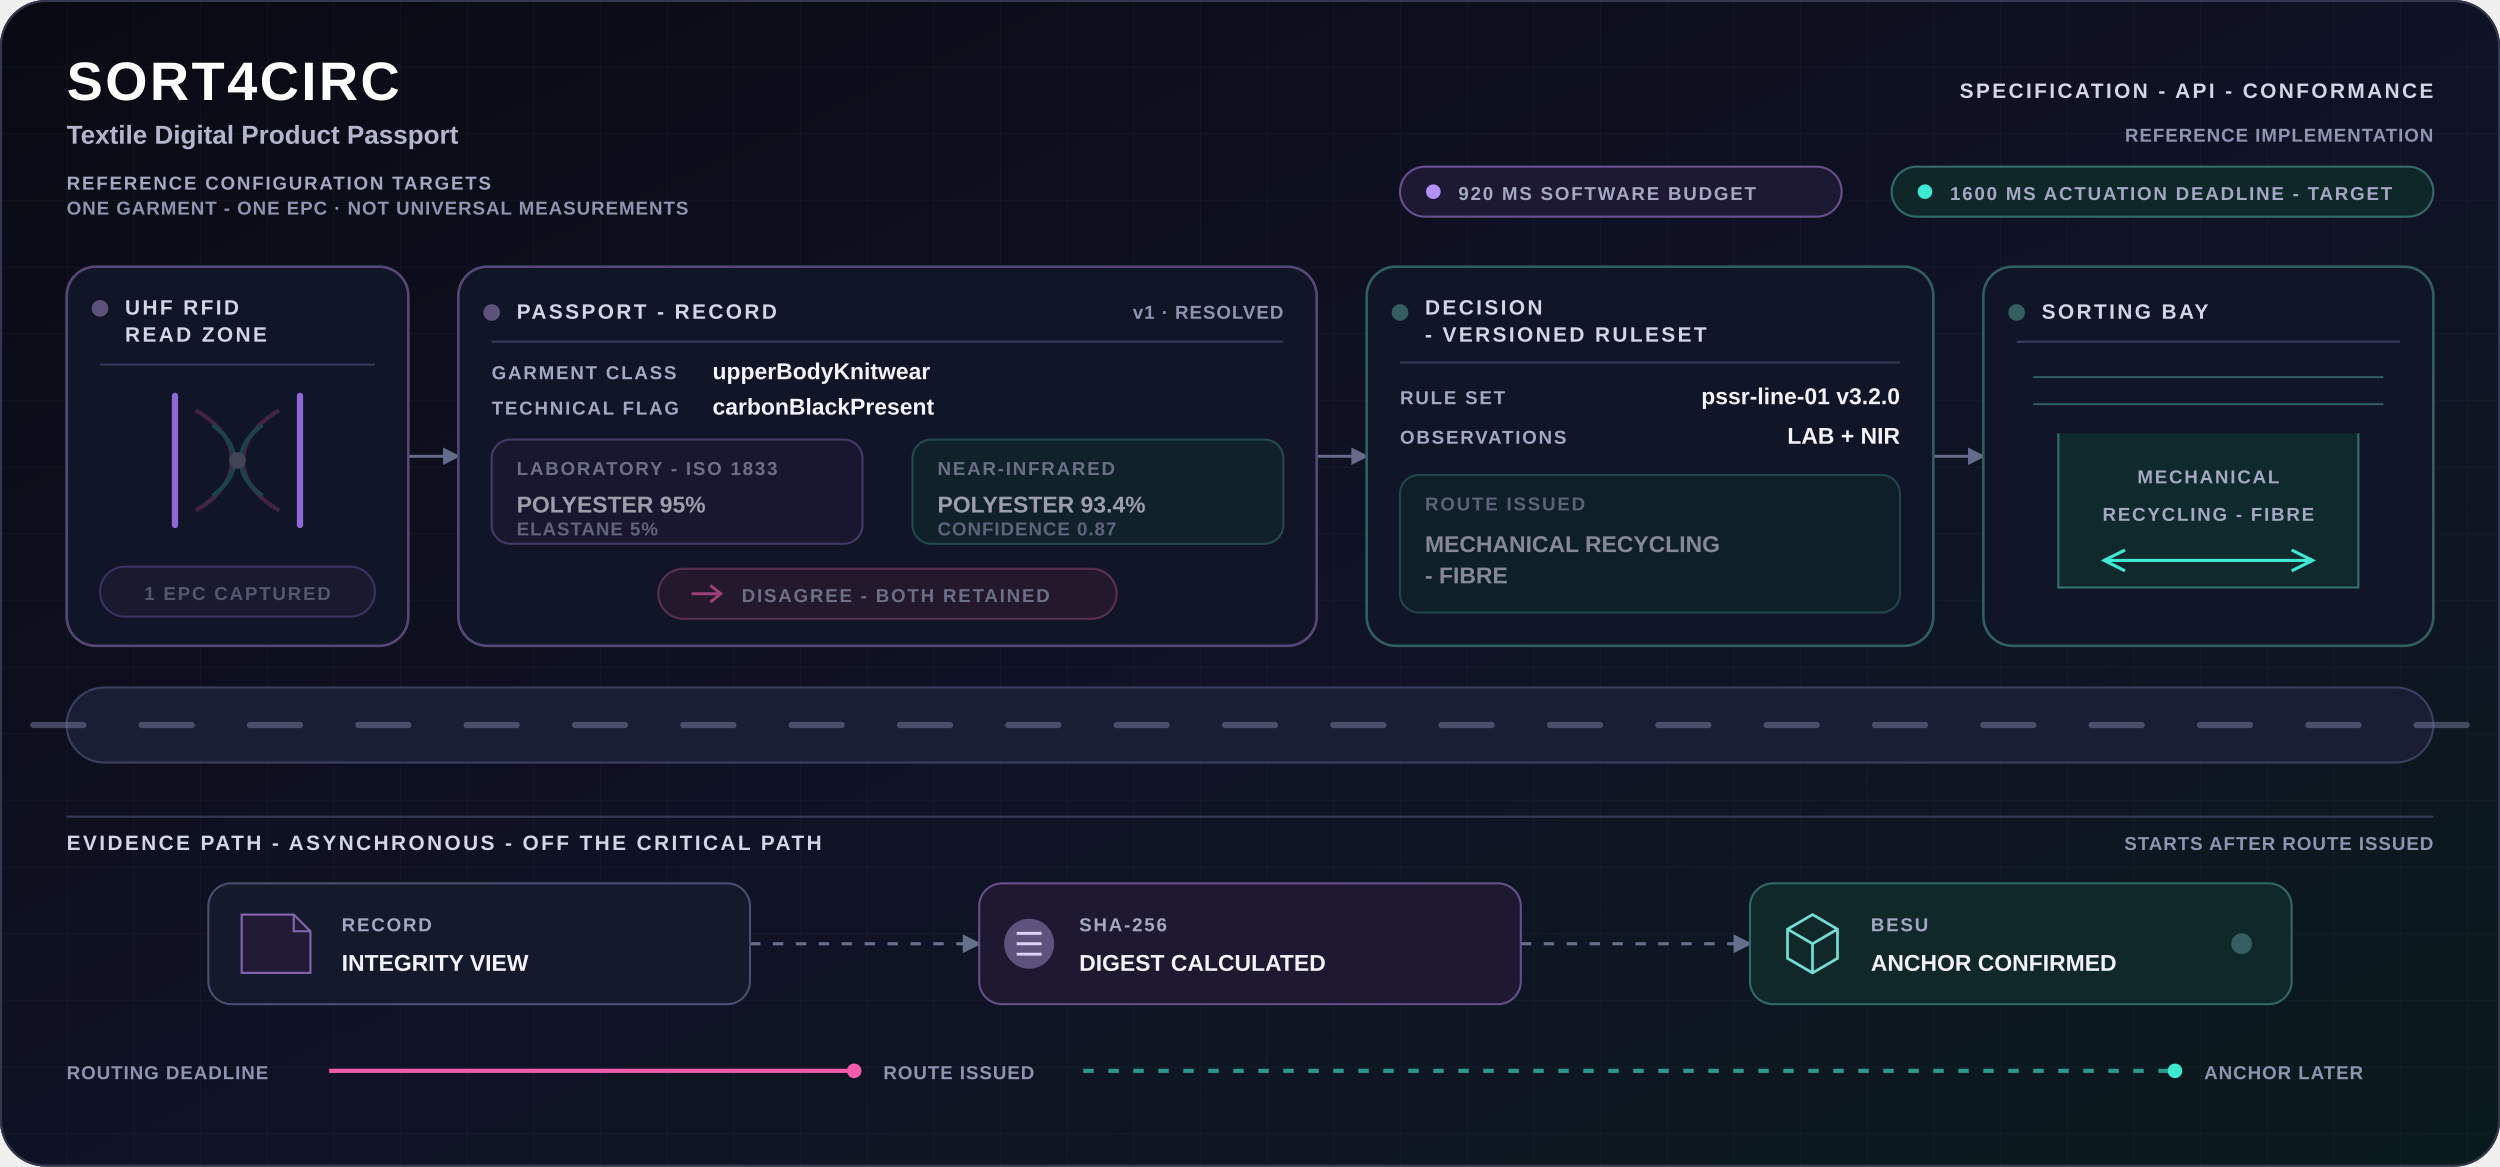
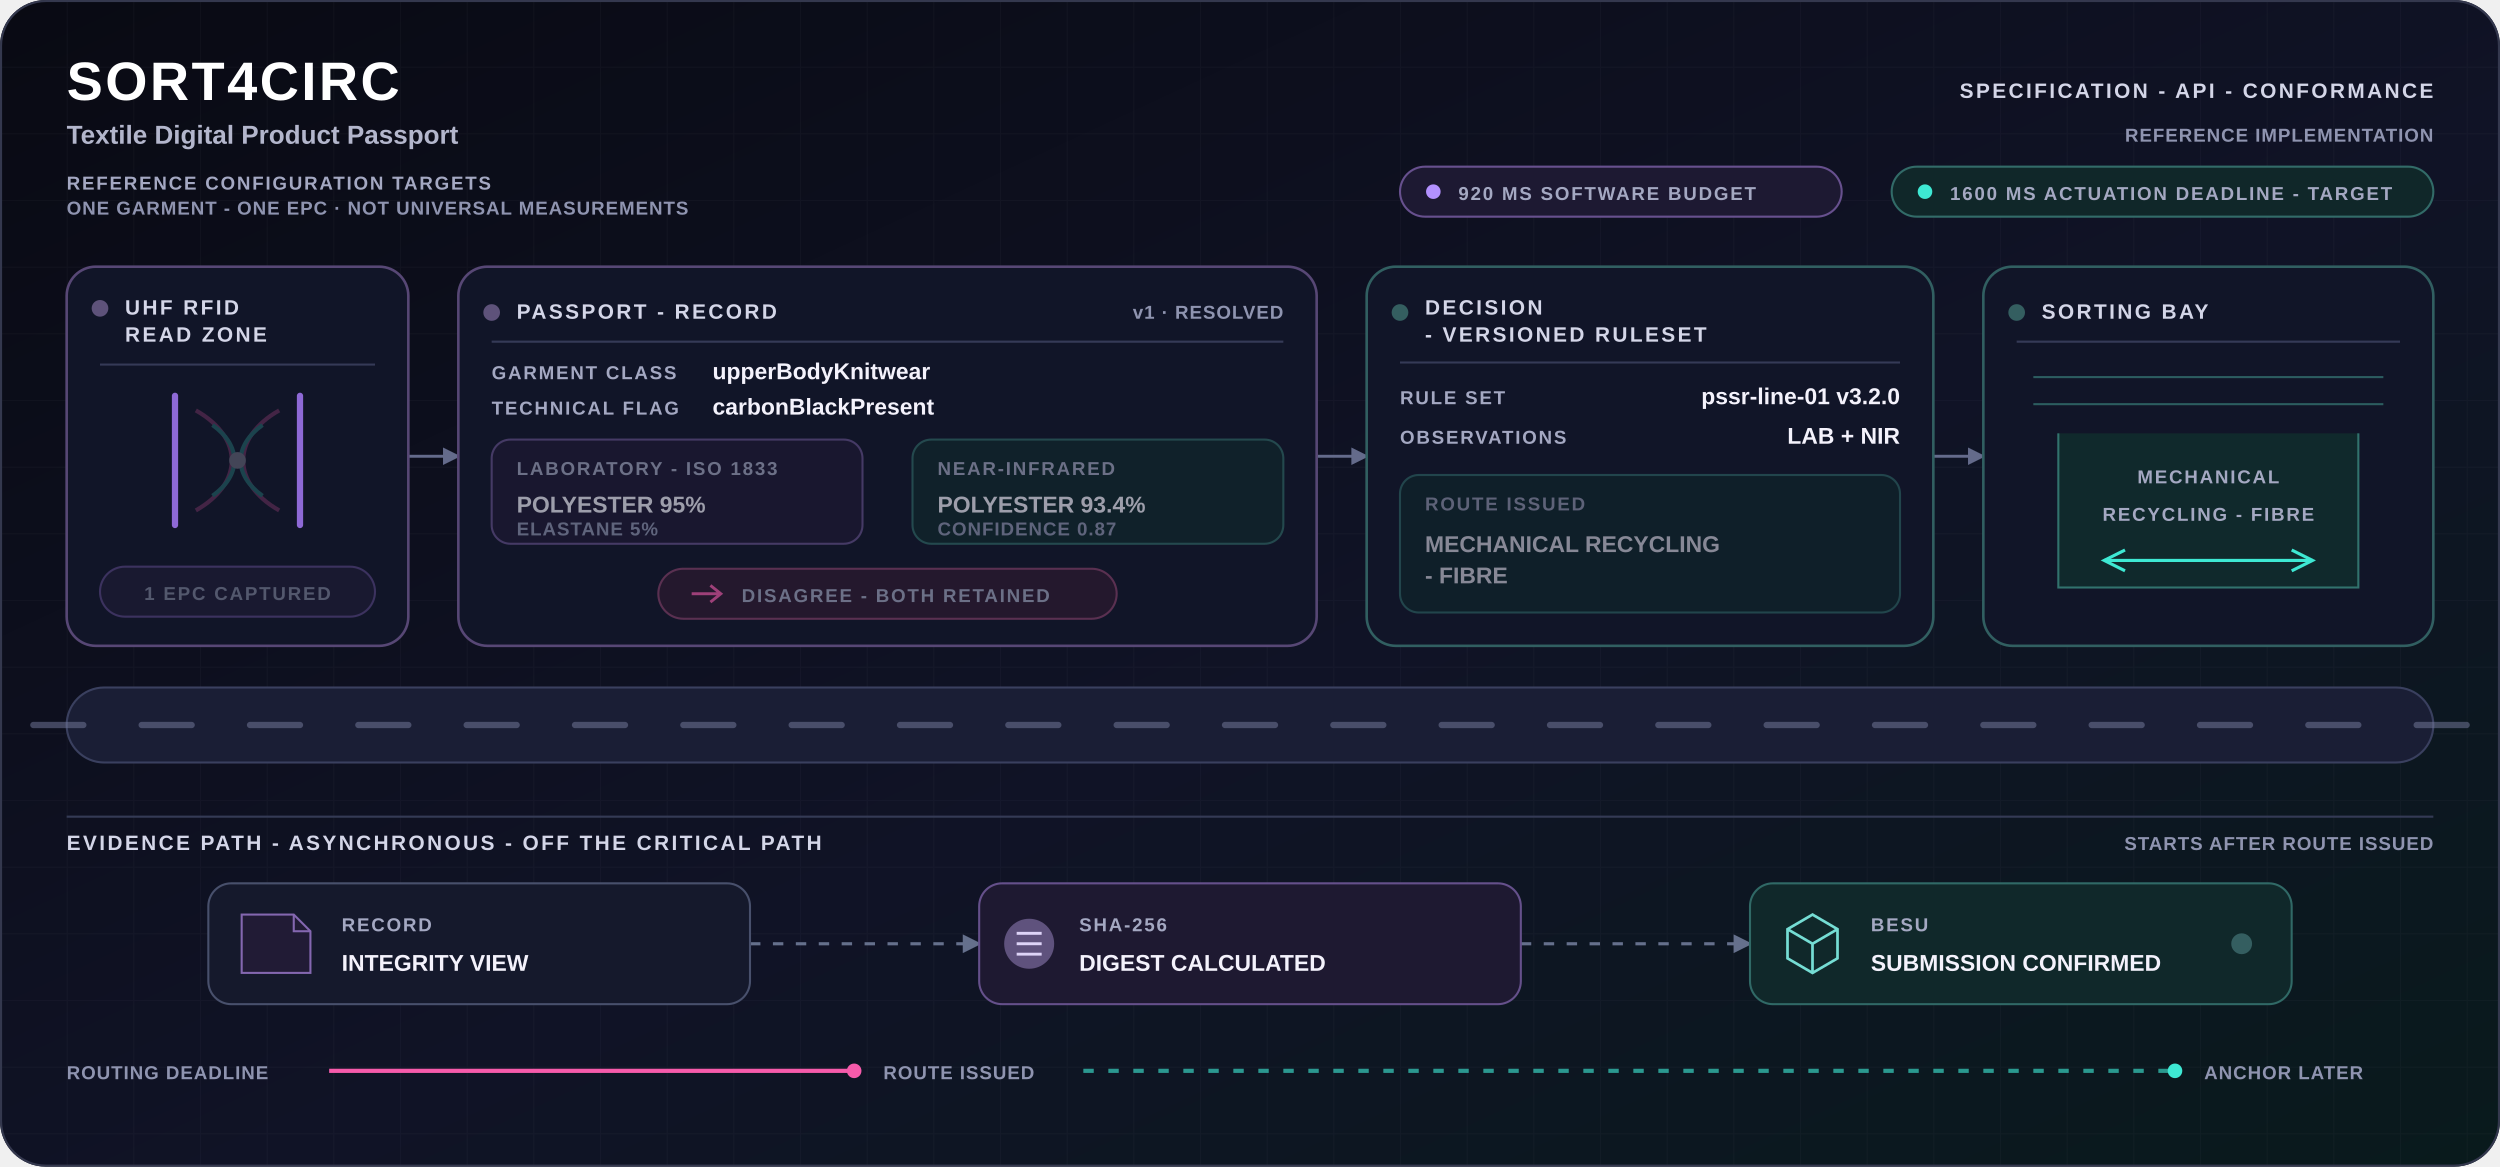
- <svg xmlns="http://www.w3.org/2000/svg" width="1200" height="560" viewBox="0 0 1200 560" role="img" aria-label="SORT4CIRC textile Digital Product Passport workflow. In a synchronized sixteen-second loop, one garment enters a conveyor, pauses beneath a UHF RFID read zone for one EPC capture, continues to a resolved passport record containing independently retained ISO 1833 laboratory and near-infrared observations, passes a versioned routing decision, and enters the mechanical recycling fibre sorting bay. After the route is issued, a separate asynchronous evidence lane calculates a SHA-256 digest and confirms a Hyperledger Besu anchor outside the time-critical sorting path. The 920 millisecond software budget and 1600 millisecond actuation deadline are reference-configuration targets, not universal measured performance.">
+ <svg xmlns="http://www.w3.org/2000/svg" width="1200" height="560" viewBox="0 0 1200 560" role="img" aria-label="SORT4CIRC textile Digital Product Passport workflow. In a synchronized sixteen-second loop, one garment enters a conveyor, pauses beneath a UHF RFID read zone for one EPC capture, continues to a resolved passport record containing independently retained ISO 1833 laboratory and near-infrared observations, passes a versioned routing decision, and enters the mechanical recycling fibre sorting bay. After the route is issued, a separate asynchronous evidence lane calculates a SHA-256 digest and submits a digest to Hyperledger Besu; independent digest readback is not implemented outside the time-critical sorting path. The 920 millisecond software budget and 1600 millisecond actuation deadline are reference-configuration targets, not universal measured performance.">
  <defs>
    <linearGradient id="background" x1="0" y1="0" x2="1" y2="1">
      <stop offset="0" stop-color="#090a13" />
      <stop offset="0.55" stop-color="#101326" />
      <stop offset="1" stop-color="#091a1c" />
    </linearGradient>
    <linearGradient id="garmentFill" x1="0" y1="0" x2="1" y2="1">
      <stop offset="0" stop-color="#b69aff" />
      <stop offset="0.55" stop-color="#956cff" />
      <stop offset="1" stop-color="#f65bab" />
    </linearGradient>
    <pattern id="grid" width="32" height="32" patternUnits="userSpaceOnUse">
      <path d="M32 0H0V32" fill="none" stroke="#b2b6d0" stroke-opacity=".035" />
    </pattern>
    <filter id="activeGlow" x="-80%" y="-80%" width="260%" height="260%">
      <feGaussianBlur stdDeviation="2.2" result="blur" />
      <feMerge>
        <feMergeNode in="blur" />
        <feMergeNode in="SourceGraphic" />
      </feMerge>
    </filter>
    <marker id="arrowNeutral" viewBox="0 0 8 8" refX="7" refY="4" markerWidth="6" markerHeight="6" orient="auto">
      <path d="M0 0 8 4 0 8Z" fill="#646b8b" />
    </marker>
    <marker id="arrowEvidence" viewBox="0 0 8 8" refX="7" refY="4" markerWidth="6" markerHeight="6" orient="auto">
      <path d="M0 0 8 4 0 8Z" fill="#65708c" />
    </marker>
    <clipPath id="canvasClip">
      <rect width="1200" height="560" rx="22" />
    </clipPath>
    <style>
      text { font-family: ui-sans-serif, system-ui, -apple-system, "Segoe UI", Arial, sans-serif; }
      .station { fill: #111528; stroke: #3b405e; stroke-width: 1.25; }
      .station-purple { stroke: #574775; }
      .station-teal { stroke: #315f61; }
      .station-title { fill: #d4d6e8; font-size: 10px; font-weight: 750; letter-spacing: 1.15px; }
      .label { fill: #a4a8c2; font-size: 9px; font-weight: 700; letter-spacing: .85px; }
      .value { fill: #f4f2fc; font-size: 11px; font-weight: 650; }
      .caption { fill: #8f94b0; font-size: 9px; font-weight: 600; letter-spacing: .45px; }
      .divider { stroke: #353a57; stroke-width: 1; }
      .station-arrow { fill: none; stroke: #646b8b; stroke-width: 1.4; marker-end: url(#arrowNeutral); }
      .belt-dashes { animation: beltShift 16s linear infinite; }
      .garment-move { animation: garmentFlow 16s linear infinite; }
      .rfid-station { animation: rfidStation 16s linear infinite; }
      .passport-station { animation: passportStation 16s linear infinite; }
      .decision-station { animation: decisionStation 16s linear infinite; }
      .bay-station { animation: bayStation 16s linear infinite; }
      .rfid-status { animation: rfidStatus 16s linear infinite; }
      .passport-status { animation: passportStatus 16s linear infinite; }
      .decision-status { animation: decisionStatus 16s linear infinite; }
      .bay-status { animation: bayStatus 16s linear infinite; }
      .scan-field { animation: scanField 16s linear infinite; }
      .epc-result { animation: epcResult 16s linear infinite; }
      .observation-state { animation: observationState 16s linear infinite; }
      .route-state { animation: routeState 16s linear infinite; }
      .packet-record-digest { animation: packetRecordDigest 16s linear infinite; }
      .digest-token { animation: digestToken 16s linear infinite; }
      .packet-digest-anchor { animation: packetDigestAnchor 16s linear infinite; }
      .anchor-status { animation: anchorStatus 16s linear infinite; }

      @keyframes beltShift { to { transform: translateX(52px); } }
      @keyframes garmentFlow {
        0% { transform: translateX(-80px); opacity: 0; }
        2% { transform: translateX(-56px); opacity: 1; }
        12%, 25% { transform: translateX(114px); opacity: 1; }
        30%, 45% { transform: translateX(426px); opacity: 1; }
        50%, 63% { transform: translateX(792px); opacity: 1; }
        75%, 82% { transform: translateX(1060px); opacity: 1; }
        88% { transform: translateX(1060px); opacity: 0; }
        100% { transform: translateX(-80px); opacity: 0; }
      }
      @keyframes rfidStation {
        0%, 11%, 26%, 100% { stroke: #574775; }
        13%, 24% { stroke: #a77cff; }
      }
      @keyframes passportStation {
        0%, 24%, 46%, 100% { stroke: #574775; }
        27%, 44% { stroke: #a77cff; }
      }
      @keyframes decisionStation {
        0%, 44%, 64%, 100% { stroke: #315f61; }
        47%, 62% { stroke: #3ee8d3; }
      }
      @keyframes bayStation {
        0%, 62%, 82%, 100% { stroke: #315f61; }
        66%, 80% { stroke: #3ee8d3; }
      }
      @keyframes rfidStatus {
        0%, 11%, 26%, 100% { fill: #5e527a; filter: none; }
        14%, 23% { fill: #b391ff; filter: url(#activeGlow); }
      }
      @keyframes passportStatus {
        0%, 24%, 46%, 100% { fill: #5e527a; filter: none; }
        28%, 43% { fill: #b391ff; filter: url(#activeGlow); }
      }
      @keyframes decisionStatus {
        0%, 44%, 64%, 100% { fill: #345e60; filter: none; }
        48%, 61% { fill: #3ee8d3; filter: url(#activeGlow); }
      }
      @keyframes bayStatus {
        0%, 62%, 84%, 100% { fill: #345e60; filter: none; }
        67%, 81% { fill: #3ee8d3; filter: url(#activeGlow); }
      }
      @keyframes scanField {
        0%, 11%, 26%, 100% { opacity: .22; }
        14%, 23% { opacity: 1; }
      }
      @keyframes epcResult {
        0%, 13%, 27%, 100% { opacity: .45; }
        17%, 25% { opacity: 1; }
      }
      @keyframes observationState {
        0%, 24%, 46%, 100% { opacity: .62; }
        28%, 44% { opacity: 1; }
      }
      @keyframes routeState {
        0%, 44%, 65%, 100% { opacity: .52; }
        49%, 63% { opacity: 1; }
      }
      @keyframes packetRecordDigest {
        0%, 70% { transform: translateX(0); opacity: 0; }
        72% { transform: translateX(0); opacity: 1; }
        78% { transform: translateX(98px); opacity: 1; }
        80%, 100% { transform: translateX(98px); opacity: 0; }
      }
      @keyframes digestToken {
        0%, 77%, 90%, 100% { fill: #5f527d; filter: none; }
        80%, 88% { fill: #b391ff; filter: url(#activeGlow); }
      }
      @keyframes packetDigestAnchor {
        0%, 87% { transform: translateX(0); opacity: 0; }
        89% { transform: translateX(0); opacity: 1; }
        95% { transform: translateX(98px); opacity: 1; }
        97%, 100% { transform: translateX(98px); opacity: 0; }
      }
      @keyframes anchorStatus {
        0%, 93%, 100% { fill: #345e60; filter: none; }
        96%, 99% { fill: #3ee8d3; filter: url(#activeGlow); }
      }
      @media (prefers-reduced-motion: reduce) {
        * { animation: none !important; }
        .garment-move { transform: translateX(1060px); opacity: 1; }
        .packet-record-digest { opacity: 0; }
        .packet-digest-anchor { transform: translateX(98px); opacity: 1; }
        .digest-token { fill: #b391ff; }
        .anchor-status { fill: #3ee8d3; }
      }
    </style>
  </defs>
  <g clip-path="url(#canvasClip)">
    <rect width="1200" height="560" rx="22" fill="url(#background)" />
    <rect width="1200" height="560" fill="url(#grid)" />
    <rect x=".5" y=".5" width="1199" height="559" rx="21.5" fill="none" stroke="#34384e" />
    <g aria-label="Project identity and reference configuration targets">
      <text x="32" y="48" fill="#ffffff" font-size="26" font-weight="800" letter-spacing="1.2">SORT4CIRC</text>
      <text x="32" y="69" fill="#b3b6cc" font-size="12.5" font-weight="600">Textile Digital Product Passport</text>
      <text x="1168" y="47" text-anchor="end" class="station-title">SPECIFICATION - API - CONFORMANCE</text>
      <text x="1168" y="68" text-anchor="end" class="caption">REFERENCE IMPLEMENTATION</text>
      <text x="32" y="91" class="label" fill="#c2c5d7">REFERENCE CONFIGURATION TARGETS</text>
      <text x="32" y="103" class="caption">ONE GARMENT - ONE EPC · NOT UNIVERSAL MEASUREMENTS</text>
      <rect x="672" y="80" width="212" height="24" rx="12" fill="#1d1932" stroke="#67508e" />
      <circle cx="688" cy="92" r="3.5" fill="#b391ff" />
      <text x="700" y="96" class="label" fill="#d8cdf9">920 MS SOFTWARE BUDGET</text>
      <rect x="908" y="80" width="260" height="24" rx="12" fill="#102729" stroke="#326b68" />
      <circle cx="924" cy="92" r="3.5" fill="#3ee8d3" />
      <text x="936" y="96" class="label" fill="#b8eee9">1600 MS ACTUATION DEADLINE - TARGET</text>
    </g>
    <g aria-label="Four aligned processing stations">
      <path d="M196 219H220" class="station-arrow" />
      <path d="M632 219H656" class="station-arrow" />
      <path d="M928 219H952" class="station-arrow" />
      <g aria-label="UHF RFID read zone captures one EPC">
        <rect class="station station-purple rfid-station" x="32" y="128" width="164" height="182" rx="14" />
        <circle class="rfid-status" cx="48" cy="148" r="4" fill="#5e527a" />
        <text x="60" y="151" class="station-title" fill="#ddd5f5">
          <tspan x="60">UHF RFID</tspan>
          <tspan x="60" dy="13">READ ZONE</tspan>
        </text>
        <path d="M48 175H180" class="divider" />
        <path d="M84 190V252M144 190V252" stroke="#8e69d6" stroke-width="3" stroke-linecap="round" />
        <g class="scan-field" opacity=".22">
          <path d="M94 197c23 13 23 35 0 48M134 197c-23 13-23 35 0 48" fill="none" stroke="#f65bab" stroke-width="2" />
          <path d="M102 204c14 10 14 24 0 34M126 204c-14 10-14 24 0 34" fill="none" stroke="#3ee8d3" stroke-width="2" />
          <circle cx="114" cy="221" r="4" fill="#f6f3ff" />
        </g>
        <g class="epc-result" opacity=".45">
          <rect x="48" y="272" width="132" height="24" rx="12" fill="#241d3a" stroke="#7055a1" />
          <text x="114" y="288" text-anchor="middle" class="label" fill="#e2d9fa">1 EPC CAPTURED</text>
        </g>
      </g>
      <g aria-label="Resolved passport record retains disagreeing observations independently">
        <rect class="station station-purple passport-station" x="220" y="128" width="412" height="182" rx="14" />
        <circle class="passport-status" cx="236" cy="150" r="4" fill="#5e527a" />
        <text x="248" y="153" class="station-title" fill="#ddd5f5">PASSPORT - RECORD</text>
        <text x="616" y="153" text-anchor="end" class="caption">v1 · RESOLVED</text>
        <path d="M236 164H616" class="divider" />
        <text x="236" y="182" class="label">GARMENT CLASS</text>
        <text x="342" y="182" class="value">upperBodyKnitwear</text>
        <text x="236" y="199" class="label">TECHNICAL FLAG</text>
        <text x="342" y="199" class="value" fill="#f893c7">carbonBlackPresent</text>
        <g class="observation-state" opacity=".62">
          <rect x="236" y="211" width="178" height="50" rx="9" fill="#1f1933" stroke="#65508b" />
          <text x="248" y="228" class="label" fill="#d8cdf4">LABORATORY - ISO 1833</text>
          <text x="248" y="246" class="value">POLYESTER 95%</text>
          <text x="248" y="257" class="caption">ELASTANE 5%</text>
          <rect x="438" y="211" width="178" height="50" rx="9" fill="#10292b" stroke="#306966" />
          <text x="450" y="228" class="label" fill="#b6ebe6">NEAR-INFRARED</text>
          <text x="450" y="246" class="value">POLYESTER 93.4%</text>
          <text x="450" y="257" class="caption">CONFIDENCE 0.87</text>
          <rect x="316" y="273" width="220" height="24" rx="12" fill="#301a30" stroke="#88416a" />
          <path d="M332 285h14m-5-4 5 4-5 4" fill="none" stroke="#f65bab" stroke-width="1.4" />
          <text x="356" y="289" class="label" fill="#f4b4d5">DISAGREE - BOTH RETAINED</text>
        </g>
      </g>
      <g aria-label="Versioned rule set issues the sorting route">
        <rect class="station station-teal decision-station" x="656" y="128" width="272" height="182" rx="14" />
        <circle class="decision-status" cx="672" cy="150" r="4" fill="#345e60" />
        <text x="684" y="151" class="station-title" fill="#c5eee9">
          <tspan x="684">DECISION</tspan>
          <tspan x="684" dy="13">- VERSIONED RULESET</tspan>
        </text>
        <path d="M672 174H912" class="divider" />
        <text x="672" y="194" class="label">RULE SET</text>
        <text x="912" y="194" text-anchor="end" class="value">pssr-line-01 v3.2.0</text>
        <text x="672" y="213" class="label">OBSERVATIONS</text>
        <text x="912" y="213" text-anchor="end" class="value">LAB + NIR</text>
        <g class="route-state" opacity=".52">
          <rect x="672" y="228" width="240" height="66" rx="9" fill="#0d282a" stroke="#31726d" />
          <text x="684" y="245" class="label" fill="#9fe7df">ROUTE ISSUED</text>
          <text x="684" y="265" class="value" fill="#ffffff">
            <tspan x="684">MECHANICAL RECYCLING</tspan>
            <tspan x="684" dy="15">- FIBRE</tspan>
          </text>
        </g>
      </g>
      <g aria-label="Selected mechanical recycling fibre sorting bay">
        <rect class="station station-teal bay-station" x="952" y="128" width="216" height="182" rx="14" fill="#0e2026" />
        <circle class="bay-status" cx="968" cy="150" r="4" fill="#345e60" />
        <text x="980" y="153" class="station-title" fill="#c5eee9">SORTING BAY</text>
        <path d="M968 164H1152" class="divider" />
        <path d="M976 181H1144M976 194H1144" stroke="#2c5d60" />
        <path d="M988 208V282H1132V208" fill="#10292c" stroke="#31726d" />
        <text x="1060" y="232" text-anchor="middle" class="label" fill="#b6ebe6">MECHANICAL</text>
        <text x="1060" y="250" text-anchor="middle" class="label" fill="#b6ebe6">RECYCLING - FIBRE</text>
        <path d="M1010 269H1110" stroke="#3ee8d3" stroke-width="1.5" />
        <path d="M1020 264 1010 269 1020 274M1100 264 1110 269 1100 274" fill="none" stroke="#3ee8d3" stroke-width="1.5" />
      </g>
    </g>
    <g aria-label="Conveyor carrying one garment through the stations">
      <rect x="32" y="330" width="1136" height="36" rx="18" fill="#1a1e35" stroke="#3a405f" />
      <g class="belt-dashes" opacity=".5">
        <path d="M-36 348h24m28 0h24m28 0h24m28 0h24m28 0h24m28 0h24m28 0h24m28 0h24m28 0h24m28 0h24m28 0h24m28 0h24m28 0h24m28 0h24m28 0h24m28 0h24m28 0h24m28 0h24m28 0h24m28 0h24m28 0h24m28 0h24m28 0h24m28 0h24m28 0h24m28 0h24m28 0h24m28 0h24m28 0h24" fill="none" stroke="#777e9f" stroke-width="3" stroke-linecap="round" />
      </g>
      <g class="garment-move" aria-label="Garment travelling on the conveyor" opacity="0">
        <ellipse cx="0" cy="359" rx="34" ry="5" fill="#070912" opacity=".65" />
        <path d="M-16 333-29 341-38 329-50 339-35 359h10v8h50v-8h10l15-20-12-10-9 12-13-8c-5 7-27 7-32 0Z" fill="url(#garmentFill)" stroke="#d8ccf5" stroke-width="1.2" />
        <path d="M-9 335c4 6 14 6 18 0" fill="none" stroke="#f4efff" stroke-width="1.1" />
        <rect x="20" y="344" width="15" height="9" rx="2" fill="#f7f4ff" />
        <path d="M23 347h9M23 350h6" stroke="#6b4d9f" />
      </g>
    </g>
    <g aria-label="Asynchronous evidence path outside the critical sorting path">
      <path d="M32 392H1168" stroke="#343a55" />
      <text x="32" y="408" class="station-title">EVIDENCE PATH - ASYNCHRONOUS - OFF THE CRITICAL PATH</text>
      <text x="1168" y="408" text-anchor="end" class="caption">STARTS AFTER ROUTE ISSUED</text>
      <path d="M360 453H470" fill="none" stroke="#65708c" stroke-width="1.5" stroke-dasharray="5 6" marker-end="url(#arrowEvidence)" />
      <path d="M730 453H840" fill="none" stroke="#65708c" stroke-width="1.5" stroke-dasharray="5 6" marker-end="url(#arrowEvidence)" />
      <g aria-label="Record integrity view evidence card">
        <rect x="100" y="424" width="260" height="58" rx="11" fill="#15192c" stroke="#48506c" />
        <path d="M116 439h25l8 8v20h-33Z" fill="#211b35" stroke="#8467b0" />
        <path d="M141 439v8h8" fill="none" stroke="#8467b0" />
        <text x="164" y="447" class="label">RECORD</text>
        <text x="164" y="466" class="value">INTEGRITY VIEW</text>
      </g>
      <g aria-label="SHA-256 digest evidence card">
        <rect x="470" y="424" width="260" height="58" rx="11" fill="#1e1931" stroke="#65508b" />
        <circle class="digest-token" cx="494" cy="453" r="12" fill="#5f527d" />
        <path d="M488 448h12M488 453h12M488 458h12" stroke="#ddd3f7" stroke-width="1.4" />
        <text x="518" y="447" class="label" fill="#d8cdf4">SHA-256</text>
        <text x="518" y="466" class="value">DIGEST CALCULATED</text>
      </g>
-       <g aria-label="Besu confirmed anchor evidence card">
+       <g aria-label="Besu submission evidence card">
        <rect x="840" y="424" width="260" height="58" rx="11" fill="#10282a" stroke="#306966" />
        <path d="M858 460l12 7 12-7v-14l-12-7-12 7Zm0-14 12 7 12-7M870 453v14" fill="none" stroke="#75ddd4" stroke-width="1.3" />
        <text x="898" y="447" class="label" fill="#b6ebe6">BESU</text>
-         <text x="898" y="466" class="value">ANCHOR CONFIRMED</text>
+         <text x="898" y="466" class="value">SUBMISSION CONFIRMED</text>
        <circle class="anchor-status" cx="1076" cy="453" r="5" fill="#345e60" />
      </g>
      <g class="packet-record-digest" transform="translate(366 453)" opacity="0" aria-label="Evidence packet moving to digest calculation">
        <circle r="5" fill="#f65bab" stroke="#f8c5df" />
      </g>
-       <g class="packet-digest-anchor" transform="translate(736 453)" opacity="0" aria-label="Evidence packet moving to Besu anchoring">
+       <g class="packet-digest-anchor" transform="translate(736 453)" opacity="0" aria-label="Evidence packet moving to Besu submission">
        <circle r="5" fill="#3ee8d3" stroke="#c0f5ef" />
      </g>
      <text x="32" y="518" class="caption">ROUTING DEADLINE</text>
      <path d="M158 514H410" stroke="#f65bab" stroke-width="2" />
      <circle cx="410" cy="514" r="3.5" fill="#f65bab" />
      <text x="424" y="518" class="caption" fill="#f4b4d5">ROUTE ISSUED</text>
      <path d="M520 514H1044" stroke="#3ee8d3" stroke-width="2" stroke-dasharray="5 7" opacity=".62" />
      <circle cx="1044" cy="514" r="3.5" fill="#3ee8d3" />
      <text x="1058" y="518" class="caption" fill="#b6ebe6">ANCHOR LATER</text>
    </g>
  </g>
</svg>
